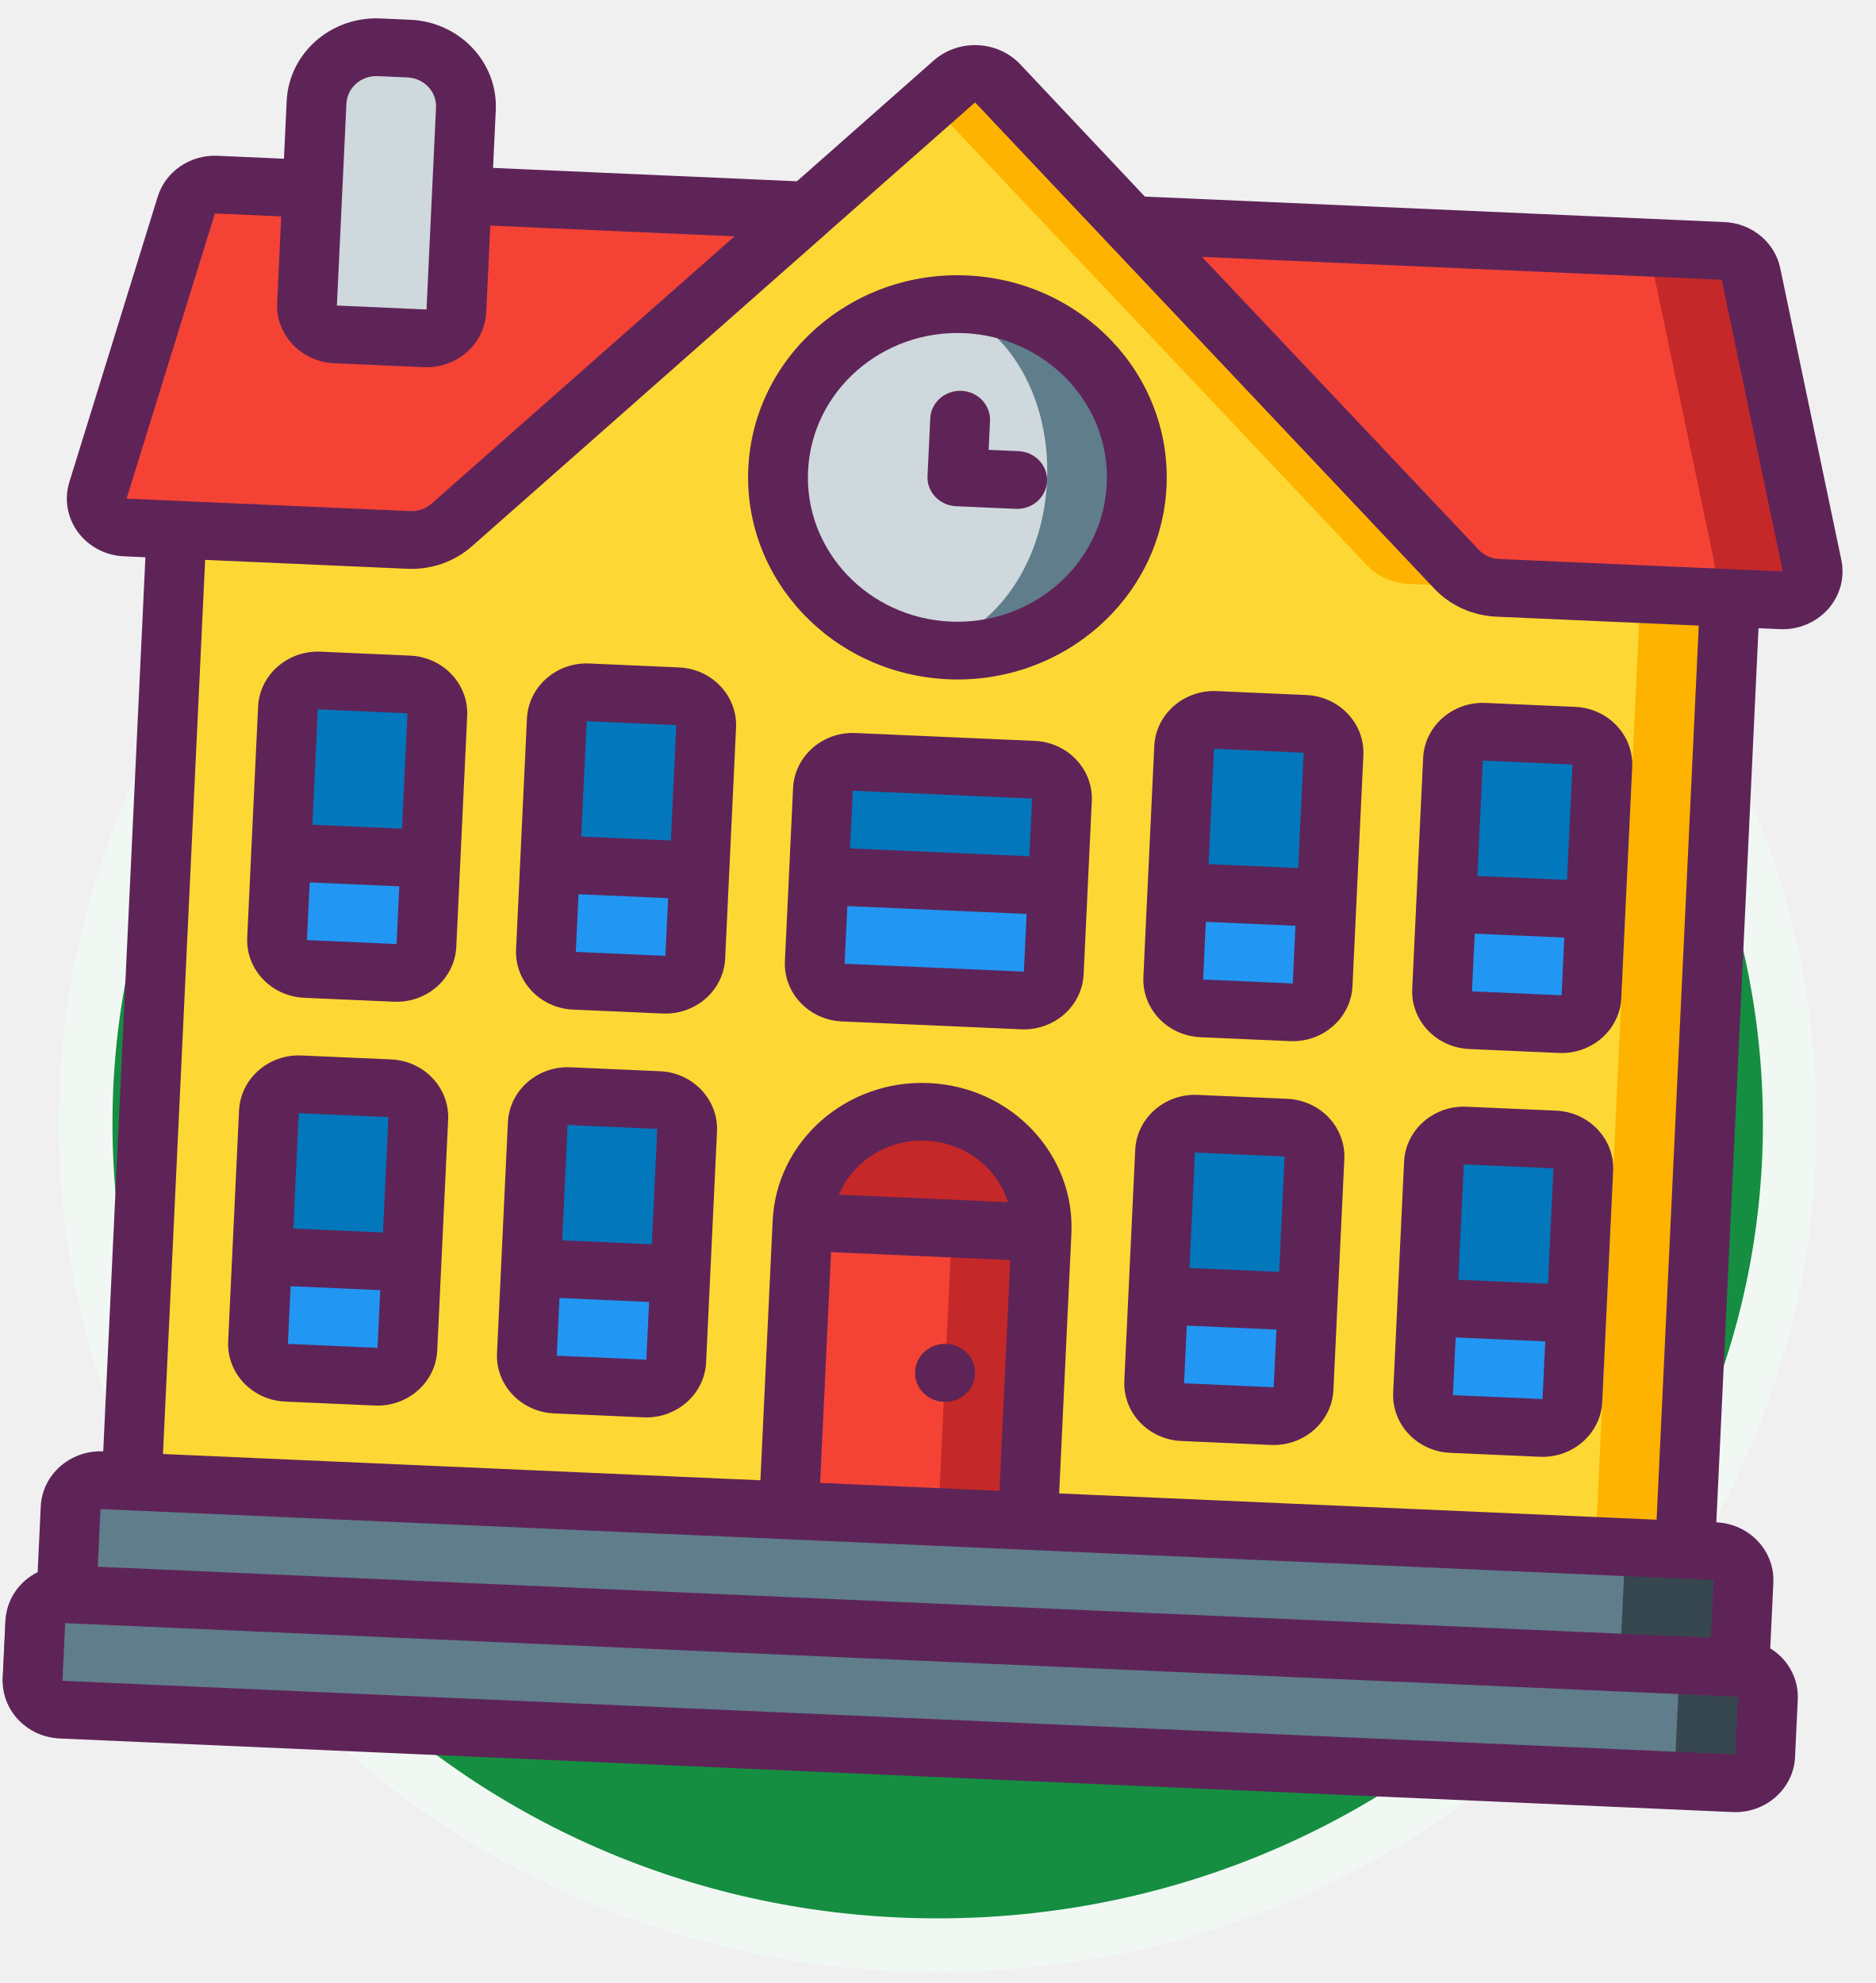
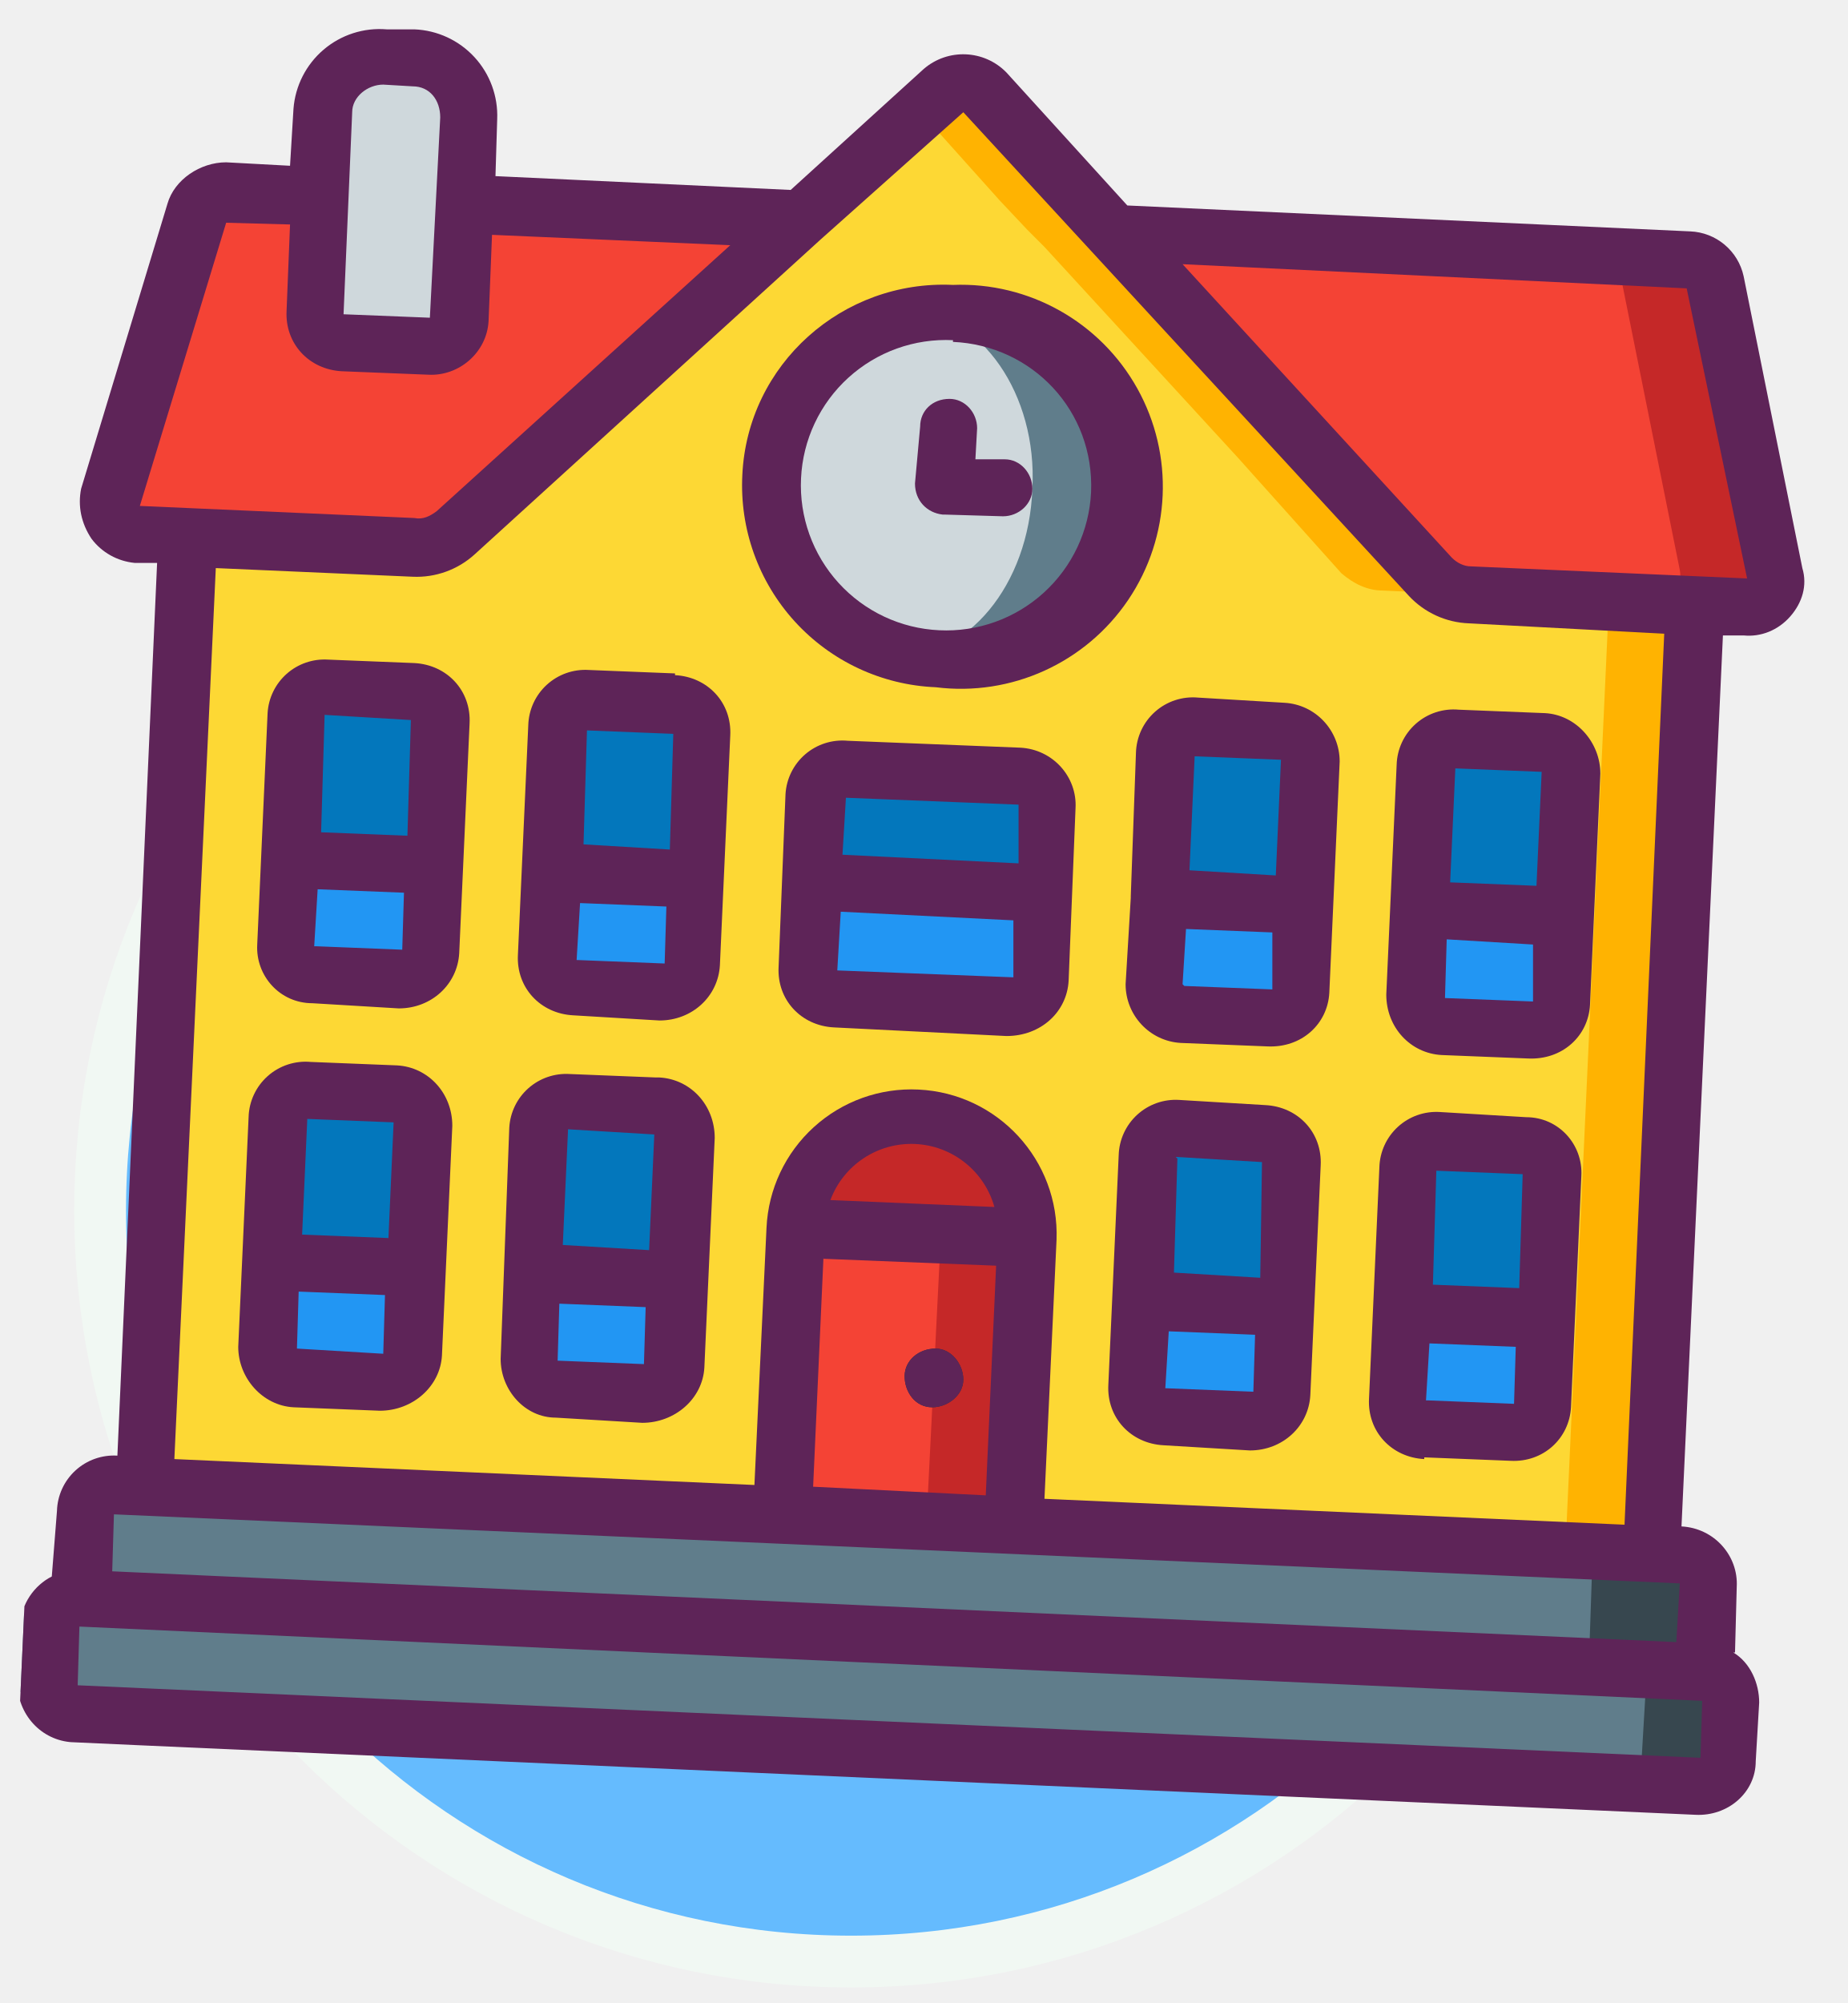
- <svg xmlns="http://www.w3.org/2000/svg" width="105" height="111" viewBox="0 0 105 111" fill="none">
-   <g id="acreche">
-     <path id="Ellipse 18" d="M100.176 62.885C100.176 88.239 78.874 108.882 52.485 108.882C26.096 108.882 4.795 88.239 4.795 62.885C4.795 37.53 26.096 16.888 52.485 16.888C78.874 16.888 100.176 37.53 100.176 62.885Z" fill="#158E41" stroke="#F1F8F3" stroke-width="3" />
-     <g id="creche 1" clip-path="url(#clip0)">
-       <path id="Vector" d="M99.71 33.603L7.012 29.526C6.497 29.503 6.023 29.253 5.725 28.848C5.427 28.443 5.338 27.929 5.484 27.453L10.426 11.491C10.638 10.816 11.274 10.348 12.005 10.331L96.444 14.045C97.213 14.08 97.858 14.615 98.008 15.343L101.426 31.672C101.527 32.16 101.39 32.664 101.055 33.041C100.72 33.418 100.224 33.625 99.71 33.603Z" fill="#C52828" />
-       <path id="Vector_2" d="M94.226 33.362L7.012 29.526C6.497 29.503 6.023 29.253 5.725 28.848C5.427 28.443 5.338 27.929 5.484 27.453L10.426 11.491C10.638 10.816 11.274 10.348 12.005 10.331L90.96 13.804C91.728 13.838 92.374 14.374 92.524 15.102L95.942 31.431C96.043 31.919 95.906 32.423 95.571 32.8C95.236 33.177 94.74 33.384 94.226 33.362Z" fill="#F44335" />
-       <path id="Vector_3" d="M97.47 33.505L94.88 88.397L7.933 84.573L10.523 29.68L23.515 30.252C24.405 30.284 25.273 29.98 25.934 29.404L32.595 23.516L47.612 10.28L52.368 6.072L54.065 4.561C54.758 3.96 55.822 4.007 56.456 4.666L62.343 10.928L63.94 12.615L64.897 13.612L76.069 25.428L82.131 31.875C82.736 32.507 83.572 32.887 84.461 32.932L97.47 33.505Z" fill="#FFB301" />
-       <path id="Vector_4" d="M91.818 33.256L89.228 88.149L7.933 84.573L10.523 29.68L23.515 30.252C24.405 30.284 25.273 29.98 25.934 29.404L32.595 23.516L47.612 10.28L52.368 6.072L56.708 10.68L58.305 12.367L59.246 13.364L70.417 25.18L76.496 31.628C77.097 32.264 77.935 32.645 78.826 32.685L91.818 33.256Z" fill="#FDD834" />
-       <path id="Vector_5" d="M51.913 62.239C48.219 62.077 45.089 64.837 44.92 68.403L44.099 85.811L57.475 86.399L58.297 68.992C58.465 65.425 55.607 62.402 51.913 62.239Z" fill="#C52828" />
-       <path id="Vector_6" d="M44.92 68.408L58.297 68.997L57.476 86.4L44.099 85.811L44.92 68.408Z" fill="#C52828" />
-       <path id="Vector_7" d="M44.92 68.408L53.281 68.776L52.46 86.179L44.099 85.811L44.92 68.408Z" fill="#F44335" />
-       <g id="Group">
-         <path id="Vector_8" d="M22.882 38.313L17.867 38.092C16.943 38.051 16.16 38.741 16.118 39.633L15.509 52.549C15.467 53.441 16.181 54.197 17.105 54.237L22.121 54.458C23.044 54.499 23.827 53.809 23.869 52.917L24.479 40.001C24.521 39.109 23.806 38.353 22.882 38.313Z" fill="#0377BC" />
-         <path id="Vector_9" d="M37.931 38.975L32.915 38.754C31.991 38.714 31.208 39.404 31.166 40.295L30.557 53.211C30.515 54.103 31.229 54.859 32.153 54.9L37.169 55.12C38.093 55.161 38.875 54.471 38.917 53.579L39.527 40.663C39.569 39.771 38.854 39.016 37.931 38.975Z" fill="#0377BC" />
-         <path id="Vector_10" d="M21.816 60.916L16.8 60.696C15.876 60.655 15.094 61.345 15.052 62.236L14.442 75.153C14.4 76.044 15.115 76.8 16.039 76.84L21.054 77.061C21.978 77.102 22.761 76.412 22.803 75.52L23.412 62.604C23.454 61.713 22.74 60.957 21.816 60.916Z" fill="#0377BC" />
-         <path id="Vector_11" d="M36.865 61.578L31.849 61.358C30.925 61.317 30.142 62.007 30.1 62.898L29.491 75.815C29.449 76.706 30.163 77.462 31.087 77.502L36.103 77.723C37.027 77.764 37.809 77.074 37.852 76.183L38.461 63.266C38.503 62.375 37.788 61.619 36.865 61.578Z" fill="#0377BC" />
-         <path id="Vector_12" d="M73.044 40.519L68.028 40.298C67.105 40.258 66.322 40.947 66.28 41.839L65.671 54.755C65.628 55.647 66.343 56.403 67.267 56.444L72.282 56.664C73.206 56.705 73.989 56.015 74.031 55.123L74.64 42.207C74.683 41.315 73.968 40.559 73.044 40.519Z" fill="#0377BC" />
-         <path id="Vector_13" d="M88.093 41.181L83.077 40.96C82.153 40.92 81.37 41.609 81.328 42.502L80.719 55.417C80.677 56.309 81.391 57.065 82.315 57.106L87.331 57.326C88.255 57.367 89.037 56.677 89.079 55.785L89.689 42.869C89.731 41.977 89.016 41.221 88.093 41.181Z" fill="#0377BC" />
-         <path id="Vector_14" d="M71.978 63.122L66.962 62.902C66.038 62.861 65.256 63.551 65.214 64.442L64.604 77.359C64.562 78.25 65.277 79.006 66.201 79.046L71.216 79.267C72.14 79.308 72.923 78.618 72.965 77.726L73.574 64.81C73.616 63.919 72.902 63.163 71.978 63.122Z" fill="#0377BC" />
-         <path id="Vector_15" d="M87.026 63.784L82.011 63.564C81.087 63.523 80.304 64.213 80.262 65.104L79.653 78.021C79.611 78.912 80.325 79.668 81.249 79.709L86.265 79.929C87.189 79.97 87.971 79.28 88.013 78.388L88.623 65.472C88.665 64.581 87.95 63.825 87.026 63.784Z" fill="#0377BC" />
-         <path id="Vector_16" d="M57.844 43.086L47.811 42.645C46.888 42.604 46.105 43.294 46.063 44.186L45.606 53.873C45.564 54.765 46.279 55.521 47.202 55.561L57.234 56.003C58.158 56.043 58.94 55.353 58.982 54.461L59.439 44.775C59.481 43.882 58.767 43.127 57.844 43.086Z" fill="#0377BC" />
+ <svg xmlns="http://www.w3.org/2000/svg" fill="none" viewBox="0 0 107 116">
+   <defs />
+   <g id="creche">
+     <circle id="Ellipse 18" cx="49.3" cy="70.1" r="43.5" fill="#65BBFE" stroke="#F1F8F3" stroke-width="3" />
+     <g id="creche_2" clip-path="url(#clip0)">
+       <path id="Vector" fill="#C52828" d="M101 35.2L8 31c-.5 0-1-.3-1.3-.7-.3-.4-.4-1-.2-1.4l5-16.5c.2-.7.8-1.2 1.5-1.2L97.8 15c.8 0 1.4.6 1.6 1.4l3.4 16.8c.1.5 0 1-.4 1.4-.3.4-.8.6-1.3.6z" />
+       <path id="Vector_2" fill="#F44335" d="M95.6 35L8 31c-.5 0-1-.3-1.3-.7-.3-.4-.4-1-.2-1.4l5-16.5c.2-.7.8-1.2 1.5-1.2l79.3 3.6c.8 0 1.4.6 1.6 1.3L97.3 33c.1.5 0 1-.4 1.4-.3.4-.8.6-1.3.6z" />
+       <path id="Vector_3" fill="#FFB301" d="M98.8 35.1l-2.6 56.6-87.3-4 2.6-56.5 13 .5c1 0 1.9-.2 2.5-.8l6.7-6.1 15-13.7 4.9-4.3 1.7-1.5c.7-.7 1.7-.6 2.4 0l5.9 6.5 1.6 1.8 1 1 11.1 12.2 6.1 6.6c.6.7 1.5 1 2.4 1.1l13 .6z" />
+       <path id="Vector_4" fill="#FDD834" d="M93.2 34.8l-2.6 56.6-81.7-3.6 2.6-56.6 13 .5c1 0 1.9-.2 2.5-.8l6.7-6.1 15-13.7 4.9-4.3 4.3 4.8 1.6 1.7 1 1 11.2 12.2 6 6.7c.7.6 1.5 1 2.4 1l13 .6z" />
+       <path id="Vector_5" fill="#C52828" d="M53.1 64.7a6.7 6.7 0 00-7 6.4l-.8 18 13.4.5.8-18a6.7 6.7 0 00-6.4-6.9z" />
+       <path id="Vector_6" fill="#C52828" d="M46 71l13.5.7-.8 18-13.4-.7.8-18z" />
+       <path id="Vector_7" fill="#F44335" d="M46 71l8.5.5-.9 18-8.3-.5.8-18z" />
+       <g id="Group" fill="#0377BC">
+         <path id="Vector_8" d="M24 40l-5-.2c-1 0-1.8.7-1.8 1.6l-.6 13.3c0 1 .6 1.7 1.6 1.8l5 .2c1 0 1.7-.7 1.7-1.6l.7-13.3c0-1-.7-1.7-1.6-1.7z" />
+         <path id="Vector_9" d="M39 40.7l-5-.2c-.9 0-1.7.7-1.7 1.6l-.6 13.3c0 1 .6 1.7 1.6 1.8l5 .2c1 0 1.7-.7 1.8-1.6l.6-13.3c0-1-.7-1.7-1.6-1.8z" />
+         <path id="Vector_10" d="M22.9 63.4l-5-.3c-1 0-1.8.7-1.8 1.6L15.5 78c0 1 .7 1.7 1.6 1.8l5 .2c1 0 1.7-.7 1.8-1.6l.6-13.3c0-1-.7-1.7-1.6-1.7z" />
+         <path id="Vector_11" d="M38 64l-5-.2c-1 0-1.8.7-1.8 1.6l-.6 13.3c0 1 .7 1.7 1.6 1.8l5 .2c1 0 1.7-.7 1.8-1.6l.6-13.3c0-1-.7-1.7-1.6-1.8z" />
+         <path id="Vector_12" d="M74.3 42.3l-5-.2c-1 0-1.7.7-1.8 1.6L67 57c0 1 .7 1.7 1.6 1.8l5 .2c1 0 1.8-.7 1.8-1.6l.6-13.3c0-1-.7-1.7-1.6-1.8z" />
+         <path id="Vector_13" d="M89.4 43l-5-.2c-1 0-1.7.7-1.8 1.6L82 57.7c0 1 .7 1.7 1.6 1.7l5 .3c1 0 1.8-.7 1.8-1.6l.6-13.3c0-1-.7-1.7-1.6-1.8z" />
+         <path id="Vector_14" d="M73.2 65.6l-5-.2c-1 0-1.7.7-1.8 1.6l-.6 13.3c0 1 .7 1.7 1.6 1.8l5 .2c1 0 1.8-.7 1.8-1.6l.6-13.3c0-1-.6-1.7-1.6-1.8z" />
+         <path id="Vector_15" d="M88.3 66.3l-5-.2c-1 0-1.7.7-1.7 1.6L80.9 81c0 1 .7 1.7 1.6 1.7l5 .3c1 0 1.8-.7 1.8-1.6L90 68c0-1-.6-1.7-1.6-1.8z" />
+         <path id="Vector_16" d="M59 45l-10-.5c-1 0-1.7.7-1.8 1.6l-.4 10c0 1 .6 1.7 1.6 1.7l10 .5c1 0 1.8-.7 1.8-1.6l.5-10c0-.9-.7-1.7-1.6-1.7z" />
      </g>
-       <path id="Vector_17" d="M5.702 82.857L95.993 86.828C96.916 86.869 97.631 87.624 97.589 88.516L97.322 94.167L3.687 90.049L3.953 84.398C3.996 83.506 4.778 82.816 5.702 82.857Z" fill="#37474F" />
-       <path id="Vector_18" d="M5.702 82.857L89.304 86.534C90.228 86.575 90.943 87.33 90.901 88.222L90.634 93.873L3.687 90.049L3.953 84.398C3.996 83.506 4.778 82.816 5.702 82.857Z" fill="#607D8B" />
-       <path id="Vector_19" d="M63.621 27.167C63.368 32.516 58.672 36.656 53.132 36.412C47.591 36.169 43.304 31.634 43.556 26.284C43.809 20.934 48.505 16.794 54.046 17.038C59.587 17.282 63.873 21.817 63.621 27.167Z" fill="#607D8B" />
-       <path id="Vector_20" d="M58.605 26.946C58.858 21.596 55.693 17.11 51.538 16.928C47.382 16.745 43.809 20.934 43.556 26.284C43.304 31.634 46.468 36.119 50.623 36.302C54.779 36.485 58.353 32.295 58.605 26.946Z" fill="#CFD8DC" />
-       <path id="Vector_21" d="M15.737 47.705L24.098 48.073L23.869 52.917C23.827 53.809 23.044 54.498 22.121 54.458L17.105 54.237C16.181 54.197 15.467 53.441 15.509 52.549L15.737 47.705Z" fill="#2296F3" />
-       <path id="Vector_22" d="M30.786 48.367L39.146 48.735L38.918 53.579C38.876 54.471 38.093 55.161 37.169 55.12L32.154 54.899C31.23 54.859 30.515 54.103 30.557 53.211L30.786 48.367Z" fill="#2296F3" />
-       <path id="Vector_23" d="M14.671 70.309L23.032 70.676L22.803 75.52C22.761 76.411 21.978 77.101 21.055 77.061L16.039 76.84C15.115 76.799 14.4 76.044 14.443 75.152L14.671 70.309Z" fill="#2296F3" />
-       <path id="Vector_24" d="M29.72 70.971L38.08 71.338L37.852 76.182C37.809 77.073 37.027 77.763 36.103 77.723L31.087 77.502C30.163 77.462 29.449 76.706 29.491 75.814L29.72 70.971Z" fill="#2296F3" />
-       <path id="Vector_25" d="M65.899 49.911L74.26 50.279L74.031 55.123C73.989 56.015 73.206 56.705 72.282 56.664L67.267 56.443C66.343 56.403 65.628 55.647 65.67 54.755L65.899 49.911Z" fill="#2296F3" />
-       <path id="Vector_26" d="M80.948 50.573L89.308 50.941L89.08 55.785C89.037 56.677 88.255 57.367 87.331 57.326L82.315 57.105C81.391 57.065 80.677 56.309 80.719 55.417L80.948 50.573Z" fill="#2296F3" />
-       <path id="Vector_27" d="M64.833 72.515L73.193 72.882L72.965 77.726C72.923 78.617 72.14 79.307 71.216 79.267L66.2 79.046C65.276 79.005 64.562 78.25 64.604 77.358L64.833 72.515Z" fill="#2296F3" />
-       <path id="Vector_28" d="M79.881 73.177L88.242 73.544L88.013 78.388C87.971 79.28 87.189 79.969 86.265 79.929L81.249 79.708C80.325 79.668 79.611 78.912 79.653 78.021L79.881 73.177Z" fill="#2296F3" />
-       <path id="Vector_29" d="M54.572 76.921C54.53 77.813 53.747 78.503 52.824 78.463C51.9 78.422 51.185 77.666 51.228 76.774C51.27 75.883 52.052 75.193 52.976 75.234C53.899 75.274 54.614 76.03 54.572 76.921Z" fill="#2C2F38" />
-       <path id="Vector_30" d="M3.725 89.24L97.36 93.359C98.283 93.4 98.998 94.155 98.956 95.047L98.803 98.276C98.761 99.168 97.979 99.858 97.056 99.817L3.42 95.698C2.497 95.658 1.783 94.902 1.825 94.011L1.977 90.782C2.019 89.89 2.802 89.2 3.725 89.24Z" fill="#37474F" />
-       <path id="Vector_31" d="M2.053 89.167L92.344 93.139C93.268 93.179 93.982 93.935 93.94 94.827L93.788 98.056C93.746 98.947 92.963 99.637 92.039 99.597L1.749 95.625C0.825 95.585 0.11 94.829 0.152 93.938L0.305 90.709C0.347 89.817 1.13 89.127 2.053 89.167Z" fill="#607D8B" />
-       <path id="Vector_32" d="M45.835 49.029L59.211 49.618L58.983 54.461C58.94 55.353 58.158 56.043 57.235 56.003L47.202 55.561C46.279 55.521 45.564 54.765 45.606 53.873L45.835 49.029Z" fill="#2296F3" />
-       <path id="Vector_33" d="M21.214 2.647L22.886 2.721C24.733 2.802 26.162 4.313 26.078 6.097L25.545 17.398C25.503 18.29 24.72 18.98 23.796 18.939L18.781 18.718C17.857 18.678 17.142 17.922 17.184 17.03L17.718 5.729C17.802 3.946 19.367 2.566 21.214 2.647Z" fill="#CFD8DC" />
-       <path id="Vector_34" d="M53.056 38.022C59.52 38.307 64.999 33.477 65.294 27.236C65.588 20.994 60.586 15.703 54.122 15.419C47.658 15.135 42.179 19.965 41.885 26.206C41.598 32.445 46.596 37.731 53.056 38.022ZM53.97 18.648C58.587 18.851 62.16 22.631 61.95 27.088C61.739 31.547 57.825 34.996 53.208 34.794C48.591 34.59 45.018 30.811 45.229 26.353C45.445 21.898 49.355 18.451 53.97 18.648Z" fill="#5E2458" />
-       <path id="Vector_35" d="M53.513 28.336L56.857 28.483C57.781 28.524 58.563 27.833 58.605 26.942C58.648 26.05 57.933 25.294 57.009 25.253L55.338 25.18L55.414 23.566C55.456 22.674 54.741 21.918 53.818 21.877C52.894 21.837 52.111 22.526 52.069 23.419L51.917 26.648C51.874 27.539 52.59 28.295 53.513 28.336Z" fill="#5E2458" />
-       <path id="Vector_36" d="M22.958 36.699L17.943 36.478C16.096 36.397 14.53 37.777 14.446 39.56L13.837 52.476C13.753 54.259 15.182 55.77 17.029 55.852L22.044 56.072C23.891 56.154 25.457 54.774 25.541 52.99L26.15 40.075C26.234 38.291 24.805 36.78 22.958 36.699ZM17.79 39.707L22.806 39.928L22.501 46.386L17.486 46.165L17.79 39.707ZM17.181 52.623L17.333 49.394L22.349 49.614L22.197 52.843L17.181 52.623Z" fill="#5E2458" />
-       <path id="Vector_37" d="M38.007 37.36L32.991 37.139C31.145 37.058 29.579 38.438 29.495 40.221L28.886 53.137C28.802 54.92 30.23 56.432 32.077 56.513L37.093 56.733C38.94 56.815 40.505 55.435 40.59 53.652L41.199 40.736C41.283 38.953 39.854 37.441 38.007 37.36ZM32.839 40.368L37.855 40.589L37.55 47.047L32.534 46.826L32.839 40.368ZM32.23 53.284L32.382 50.055L37.398 50.276L37.245 53.505L32.23 53.284Z" fill="#5E2458" />
-       <path id="Vector_38" d="M21.892 59.301L16.876 59.081C15.03 58.999 13.464 60.379 13.38 62.163L12.771 75.079C12.687 76.862 14.116 78.374 15.962 78.455L20.978 78.676C22.825 78.757 24.39 77.377 24.474 75.594L25.084 62.677C25.168 60.894 23.739 59.383 21.892 59.301ZM16.724 62.31L21.74 62.53L21.435 68.988L16.419 68.767L16.724 62.31ZM16.115 75.226L16.267 71.996L21.283 72.217L21.13 75.447L16.115 75.226Z" fill="#5E2458" />
-       <path id="Vector_39" d="M36.941 59.962L31.925 59.742C30.078 59.661 28.513 61.04 28.429 62.824L27.819 75.74C27.735 77.523 29.164 79.035 31.011 79.116L36.027 79.337C37.874 79.418 39.439 78.038 39.523 76.255L40.133 63.338C40.217 61.555 38.788 60.044 36.941 59.962ZM31.773 62.971L36.788 63.191L36.484 69.649L31.468 69.429L31.773 62.971ZM31.163 75.887L31.316 72.657L36.331 72.878L36.179 76.108L31.163 75.887Z" fill="#5E2458" />
-       <path id="Vector_40" d="M64.227 49.838L63.999 54.682C63.915 56.465 65.344 57.977 67.191 58.058L72.206 58.278C74.053 58.36 75.619 56.98 75.703 55.197L76.312 42.281C76.396 40.498 74.967 38.986 73.12 38.905L68.105 38.684C66.258 38.603 64.692 39.983 64.608 41.766L64.227 49.838ZM67.343 54.829L67.495 51.6L72.511 51.821L72.359 55.05L67.343 54.829ZM67.952 41.913L72.968 42.134L72.663 48.592L67.648 48.371L67.952 41.913Z" fill="#5E2458" />
-       <path id="Vector_41" d="M82.239 58.72L87.255 58.941C89.102 59.022 90.667 57.642 90.751 55.859L91.361 42.943C91.445 41.16 90.016 39.648 88.169 39.567L83.153 39.346C81.306 39.265 79.741 40.645 79.657 42.428L79.047 55.344C78.963 57.127 80.392 58.639 82.239 58.72ZM82.391 55.491L82.544 52.262L87.559 52.483L87.407 55.712L82.391 55.491ZM83.001 42.575L88.016 42.796L87.712 49.254L82.696 49.033L83.001 42.575Z" fill="#5E2458" />
-       <path id="Vector_42" d="M72.054 61.507L67.038 61.287C65.191 61.206 63.626 62.585 63.542 64.369L62.932 77.285C62.848 79.068 64.277 80.58 66.124 80.661L71.14 80.882C72.987 80.963 74.552 79.583 74.636 77.8L75.246 64.883C75.33 63.1 73.901 61.589 72.054 61.507ZM66.886 64.516L71.902 64.736L71.597 71.194L66.581 70.974L66.886 64.516ZM66.276 77.432L66.429 74.203L71.445 74.423L71.292 77.653L66.276 77.432Z" fill="#5E2458" />
-       <path id="Vector_43" d="M81.173 81.323L86.189 81.544C88.035 81.625 89.601 80.245 89.685 78.462L90.294 65.546C90.378 63.762 88.95 62.251 87.103 62.169L82.087 61.949C80.24 61.868 78.675 63.247 78.591 65.031L77.981 77.947C77.897 79.731 79.326 81.242 81.173 81.323ZM81.325 78.094L81.478 74.865L86.493 75.085L86.341 78.315L81.325 78.094ZM81.934 65.178L86.95 65.398L86.646 71.856L81.63 71.636L81.934 65.178Z" fill="#5E2458" />
-       <path id="Vector_44" d="M54.572 76.921C54.53 77.813 53.747 78.503 52.824 78.463C51.9 78.422 51.185 77.666 51.228 76.774C51.27 75.883 52.052 75.193 52.976 75.234C53.899 75.274 54.614 76.03 54.572 76.921Z" fill="#5E2458" />
-       <path id="Vector_45" d="M99.087 92.267L99.26 88.59C99.344 86.806 97.915 85.295 96.069 85.214L98.43 35.164L99.634 35.217C100.663 35.262 101.656 34.847 102.326 34.092C102.997 33.337 103.27 32.326 103.067 31.351L99.648 15.023C99.349 13.565 98.057 12.495 96.52 12.431L64.082 11.004L57.059 3.549C55.788 2.27 53.702 2.178 52.316 3.34L44.606 10.147L27.598 9.399L27.75 6.17C27.876 3.495 25.733 1.228 22.963 1.106L21.29 1.032C18.52 0.91 16.172 2.98 16.046 5.655L15.894 8.884L12.181 8.721C10.645 8.648 9.256 9.602 8.822 11.028L3.881 26.988C3.586 27.941 3.763 28.973 4.36 29.783C4.956 30.594 5.906 31.095 6.935 31.14L8.139 31.193L5.778 81.242C3.931 81.161 2.366 82.541 2.282 84.324L2.108 88.002C1.049 88.528 0.363 89.56 0.305 90.709L0.152 93.937C0.068 95.721 1.497 97.232 3.344 97.313L96.979 101.432C98.826 101.513 100.392 100.133 100.476 98.35L100.628 95.121C100.678 93.972 100.092 92.885 99.087 92.267ZM96.369 15.66L99.788 31.988L83.918 31.29C83.471 31.27 83.05 31.076 82.751 30.754L67.281 14.38L96.369 15.66ZM19.39 5.803C19.432 4.911 20.215 4.221 21.138 4.261L22.81 4.335C23.733 4.375 24.448 5.131 24.406 6.023L23.873 17.324L18.857 17.103L19.39 5.803ZM7.086 27.911L12.029 11.95L15.741 12.113L15.513 16.956C15.429 18.74 16.858 20.251 18.705 20.332L23.72 20.553C25.567 20.634 27.133 19.255 27.217 17.471L27.445 12.628L41.113 13.229L24.172 28.177C23.843 28.473 23.405 28.629 22.955 28.609L7.086 27.911ZM11.483 31.34L22.803 31.838C24.139 31.899 25.444 31.441 26.429 30.567L46.35 12.99L46.363 12.974L54.579 5.732L80.272 32.938C81.171 33.895 82.43 34.464 83.766 34.519L95.086 35.017L92.725 85.067L59.284 83.596L59.969 69.065C60.18 64.606 56.607 60.828 51.99 60.625C47.373 60.422 43.459 63.871 43.248 68.33L42.563 82.86L9.122 81.389L11.483 31.34ZM46.516 70.091L56.549 70.532L55.94 83.449L45.907 83.007L46.516 70.091ZM46.955 66.874C47.754 64.969 49.71 63.758 51.837 63.851C53.965 63.945 55.799 65.323 56.415 67.291L46.955 66.874ZM5.626 84.471L95.916 88.443L95.764 91.671L5.473 87.7L5.626 84.471ZM3.496 94.085L3.649 90.856L97.284 94.974L97.132 98.203L3.496 94.085Z" fill="#5E2458" />
-       <path id="Vector_46" d="M57.92 41.472L47.887 41.031C46.04 40.95 44.475 42.329 44.391 44.113L43.934 53.8C43.85 55.583 45.279 57.094 47.125 57.175L57.158 57.617C59.005 57.698 60.571 56.318 60.655 54.535L61.112 44.848C61.196 43.065 59.767 41.553 57.92 41.472ZM47.735 44.26L57.768 44.701L57.615 47.93L47.582 47.489L47.735 44.26ZM47.278 53.947L47.43 50.718L57.463 51.159L57.311 54.388L47.278 53.947Z" fill="#5E2458" />
+       <path id="Vector_17" fill="#37474F" d="M6.7 86l90.6 4c1 .1 1.7 1 1.6 1.8l-.2 5.9-94-4.3.3-5.8c0-1 .8-1.6 1.7-1.6z" />
+       <path id="Vector_18" fill="#607D8B" d="M6.7 86l84 3.8c.9 0 1.6.8 1.5 1.7l-.2 5.9-87.3-4 .3-5.8c0-1 .8-1.6 1.7-1.6z" />
+       <path id="Vector_19" fill="#607D8B" d="M64.8 28.6A10 10 0 0154.3 38a10 10 0 01-9.6-10.4A10 10 0 0155.2 18c5.6.3 9.9 5 9.6 10.5z" />
+       <path id="Vector_20" fill="#CFD8DC" d="M59.8 28.3c.3-5.5-3-10.1-7-10.3-4.3-.2-7.8 4.1-8 9.7-.3 5.5 2.8 10.1 7 10.3 4.2.2 7.8-4.1 8-9.7z" />
+       <path id="Vector_21" fill="#2296F3" d="M16.8 49.7l8.4.4-.3 5c0 1-.8 1.6-1.7 1.6l-5-.2c-1 0-1.7-.8-1.6-1.8l.2-5z" />
+       <path id="Vector_22" fill="#2296F3" d="M31.9 50.4l8.4.4-.2 5c0 1-.9 1.6-1.8 1.6l-5-.2c-1 0-1.7-.9-1.6-1.8l.2-5z" />
+       <path id="Vector_23" fill="#2296F3" d="M15.7 73l8.4.4-.2 5c0 1-.9 1.7-1.8 1.6l-5-.2c-1 0-1.7-.8-1.6-1.8l.2-5z" />
+       <path id="Vector_24" fill="#2296F3" d="M30.8 73.7l8.4.4-.2 5c0 1-.8 1.6-1.8 1.6l-5-.2c-1 0-1.7-.9-1.6-1.8l.2-5z" />
+       <path id="Vector_25" fill="#2296F3" d="M67.1 52l8.4.4-.2 5c0 1-.8 1.6-1.8 1.6l-5-.2c-1 0-1.6-.9-1.6-1.8l.2-5z" />
+       <path id="Vector_26" fill="#2296F3" d="M82.2 52.7l8.4.4-.2 5c0 .9-.8 1.6-1.7 1.6l-5-.3c-1 0-1.7-.8-1.7-1.7l.2-5z" />
+       <path id="Vector_27" fill="#2296F3" d="M66 75.3l8.5.4-.3 5c0 1-.8 1.6-1.7 1.6l-5-.2c-1 0-1.7-.9-1.7-1.8l.3-5z" />
+       <path id="Vector_28" fill="#2296F3" d="M81.2 76l8.4.4-.3 5c0 .9-.8 1.6-1.7 1.6l-5-.3c-1 0-1.7-.8-1.7-1.7l.3-5z" />
+       <path id="Vector_29" fill="#2C2F38" d="M55.8 79.9c0 .9-.9 1.6-1.8 1.6-1 0-1.6-.9-1.6-1.8s.8-1.6 1.8-1.6c.9 0 1.6.9 1.6 1.8z" />
+       <path id="Vector_30" fill="#37474F" d="M4.7 92.6l94 4.2c1 0 1.7.8 1.6 1.8l-.1 3.3c0 1-.9 1.6-1.8 1.6l-94-4.3c-1 0-1.6-.8-1.6-1.7l.2-3.3c0-1 .8-1.7 1.7-1.6z" />
+       <path id="Vector_31" fill="#607D8B" d="M3 92.5l90.7 4.1c1 0 1.6.8 1.6 1.7l-.2 3.4c0 .9-.8 1.6-1.7 1.6L2.7 99.2c-.9 0-1.6-.9-1.6-1.8l.2-3.3c0-1 .8-1.6 1.7-1.6z" />
+       <path id="Vector_32" fill="#2296F3" d="M47 51.1l13.4.6-.2 5c0 1-.8 1.6-1.8 1.6l-10-.5c-1 0-1.7-.8-1.6-1.7l.2-5z" />
+       <path id="Vector_33" fill="#CFD8DC" d="M22.3 3.3H24c1.8.1 3.2 1.7 3.2 3.5l-.6 11.7c0 1-.8 1.6-1.7 1.6l-5-.2c-1 0-1.7-.9-1.7-1.8l.6-11.6c0-1.9 1.6-3.3 3.5-3.2z" />
+       <path id="Vector_34" fill="#5E2458" d="M54.2 39.8a11.7 11.7 0 101-23.3c-6.4-.3-11.9 4.6-12.2 11a11.7 11.7 0 0011.2 12.3zm1-20c4.6.2 8.2 4 8 8.7a8.4 8.4 0 01-8.8 8 8.4 8.4 0 01-8-8.8 8.4 8.4 0 018.8-8z" />
+       <path id="Vector_35" fill="#5E2458" d="M54.7 29.8l3.4.1c.9 0 1.7-.7 1.7-1.6 0-.9-.7-1.7-1.6-1.7h-1.7l.1-1.8c0-.9-.7-1.7-1.6-1.7-1 0-1.7.7-1.7 1.6L53 28c0 1 .7 1.7 1.6 1.8z" />
+       <path id="Vector_36" fill="#5E2458" d="M24 38.4l-5-.2a3.3 3.3 0 00-3.5 3.1l-.6 13.4c-.1 1.8 1.3 3.4 3.2 3.4l5 .3c1.9 0 3.4-1.4 3.5-3.2l.6-13.3c.1-1.9-1.3-3.4-3.2-3.5zm-5.2 3l5 .3-.2 6.7-5-.2.2-6.7zm-.6 13.4l.2-3.3 5 .2-.1 3.3-5-.2z" />
+       <path id="Vector_37" fill="#5E2458" d="M39.1 39l-5-.2a3.3 3.3 0 00-3.5 3.2L30 55.3c-.1 1.9 1.3 3.4 3.2 3.5l5 .3c1.9 0 3.4-1.4 3.5-3.2l.6-13.3c.1-1.9-1.3-3.4-3.2-3.5zM34 42.3l5 .2-.2 6.7-5-.3.2-6.6zm-.6 13.3l.2-3.3 5 .2-.1 3.3-5-.2z" />
+       <path id="Vector_38" fill="#5E2458" d="M23 61.7l-5-.2a3.3 3.3 0 00-3.6 3.2L13.8 78c0 1.8 1.4 3.4 3.2 3.5l5 .2c1.9 0 3.5-1.4 3.6-3.2l.6-13.3c0-1.9-1.4-3.4-3.2-3.5zm-5.2 3.1l5 .2-.3 6.7-5-.2.3-6.7zm-.6 13.3l.1-3.3 5 .2-.1 3.4-5-.3z" />
+       <path id="Vector_39" fill="#5E2458" d="M38 62.4l-5-.2a3.3 3.3 0 00-3.5 3.1L29 78.7c0 1.8 1.4 3.4 3.2 3.4l5 .3c1.9 0 3.5-1.4 3.6-3.2l.6-13.3c0-1.9-1.4-3.4-3.2-3.5zm-5.1 3l5 .3-.3 6.7-5-.3.3-6.6zm-.6 13.4l.1-3.3 5 .2-.1 3.3-5-.2z" />
+       <path id="Vector_40" fill="#5E2458" d="M65.5 52l-.3 5c0 1.8 1.4 3.3 3.2 3.4l5 .2c2 .1 3.5-1.3 3.6-3.1l.6-13.4c0-1.8-1.4-3.3-3.2-3.4l-5-.3a3.3 3.3 0 00-3.6 3.2l-.3 8.3zm3 5l.2-3.2 5 .2v3.3l-5.1-.2zm.7-13.2l5 .2-.3 6.7-5-.3.3-6.6z" />
+       <path id="Vector_41" fill="#5E2458" d="M83.5 61.1l5 .2c2 .1 3.5-1.3 3.6-3.1l.6-13.4c0-1.8-1.4-3.4-3.2-3.5l-5-.2a3.3 3.3 0 00-3.6 3.2l-.6 13.3c0 1.9 1.4 3.4 3.2 3.5zm.2-3.3l.1-3.4 5 .3V58l-5.1-.2zm.6-13.3l5 .2-.3 6.6-5-.2.3-6.6z" />
+       <path id="Vector_42" fill="#5E2458" d="M73.3 64l-5-.3a3.3 3.3 0 00-3.5 3.2l-.6 13.3c-.1 1.9 1.3 3.4 3.2 3.5l5 .3c1.9 0 3.4-1.4 3.5-3.2l.6-13.3c.1-1.9-1.3-3.4-3.2-3.5zm-5.2 3l5 .3L73 74l-5-.3.2-6.6zm-.6 13.4l.2-3.3 5 .2-.1 3.3-5-.2z" />
+       <path id="Vector_43" fill="#5E2458" d="M82.5 84.4l5 .2c1.9.1 3.4-1.3 3.5-3.1l.6-13.4c.1-1.8-1.3-3.4-3.2-3.4l-5-.3a3.3 3.3 0 00-3.5 3.2L79.3 81c-.1 1.9 1.3 3.4 3.2 3.5zm.1-3.3l.2-3.3 5 .2-.1 3.3-5-.2zm.6-13.3l5 .2-.2 6.6-5-.2.2-6.6z" />
+       <path id="Vector_44" fill="#5E2458" d="M55.8 79.9c0 .9-.9 1.6-1.8 1.6-1 0-1.6-.9-1.6-1.8s.8-1.6 1.8-1.6c.9 0 1.6.9 1.6 1.8z" />
+       <path id="Vector_45" fill="#5E2458" d="M100.5 95.7l.1-3.8c.1-1.8-1.3-3.4-3.2-3.5l2.4-51.6h1.2c1 .1 2-.3 2.7-1.1.7-.8 1-1.8.7-2.8L101 16a3.3 3.3 0 00-3.1-2.6l-32.6-1.5-7-7.7a3.5 3.5 0 00-4.8-.2l-7.7 7-17.1-.8.1-3.3A5 5 0 0024 1.7h-1.6A5 5 0 0017 6.3l-.2 3.3-3.7-.2c-1.5 0-3 1-3.4 2.4l-5 16.5c-.2 1 0 2 .6 2.9.6.8 1.5 1.3 2.5 1.4h1.3L6.8 84.3a3.3 3.3 0 00-3.5 3.2L3 91.3c-1 .5-1.8 1.6-1.8 2.8L1 97.4c0 1.9 1.4 3.4 3.2 3.5l94 4.2c1.9.1 3.5-1.3 3.5-3.1l.2-3.4c0-1.1-.5-2.3-1.5-2.9zm-2.8-79l3.5 16.8-16-.7c-.4 0-.8-.2-1.1-.5l-15.6-17 29.2 1.4zM20.4 6.5c0-.9.9-1.6 1.8-1.6l1.7.1c1 0 1.6.8 1.6 1.8l-.6 11.6-5-.2.5-11.7zM8.1 29.3l5-16.4 3.7.1-.2 5c-.1 1.9 1.3 3.4 3.2 3.5l5 .2c1.8.1 3.4-1.3 3.5-3.1l.2-5 13.8.6-17 15.4c-.4.3-.8.5-1.3.4l-15.9-.7zm4.4 3.6l11.4.5a5 5 0 003.6-1.3l20-18.2 8.3-7.4 25.8 28a5 5 0 003.5 1.6l11.3.6-2.3 51.6-33.6-1.5.7-15a8.4 8.4 0 00-8-8.7 8.4 8.4 0 00-8.8 8L43.7 86l-33.6-1.5 2.4-51.6zm35.2 40l10 .4-.6 13.3-10-.5.6-13.3zm.4-3.4a5 5 0 019.5.4l-9.5-.4zM6.6 87.7l90.7 4-.2 3.4L6.5 91l.1-3.3zm-2.1 9.9l.1-3.4 94 4.3-.1 3.3-94-4.2z" />
+       <path id="Vector_46" fill="#5E2458" d="M59.1 43.3l-10-.4a3.3 3.3 0 00-3.6 3.1l-.4 10c-.1 1.9 1.3 3.4 3.2 3.5l10 .5c2 0 3.5-1.4 3.6-3.2l.4-10c.1-1.8-1.3-3.4-3.2-3.5zM49 46.2l10 .4V50l-10.2-.5.2-3.3zm-.5 10l.2-3.4 10 .5v3.3l-10.2-.4z" />
    </g>
  </g>
  <defs>
    <clipPath id="clip0">
-       <rect width="100.42" height="96.977" fill="white" transform="matrix(0.999034 0.0439419 -0.0471245 0.998889 4.57001 0.296875)" />
+       <path fill="#fff" d="M0 0h100.8v100H0z" transform="rotate(2.6 -16.1 123.8)" />
    </clipPath>
  </defs>
</svg>
